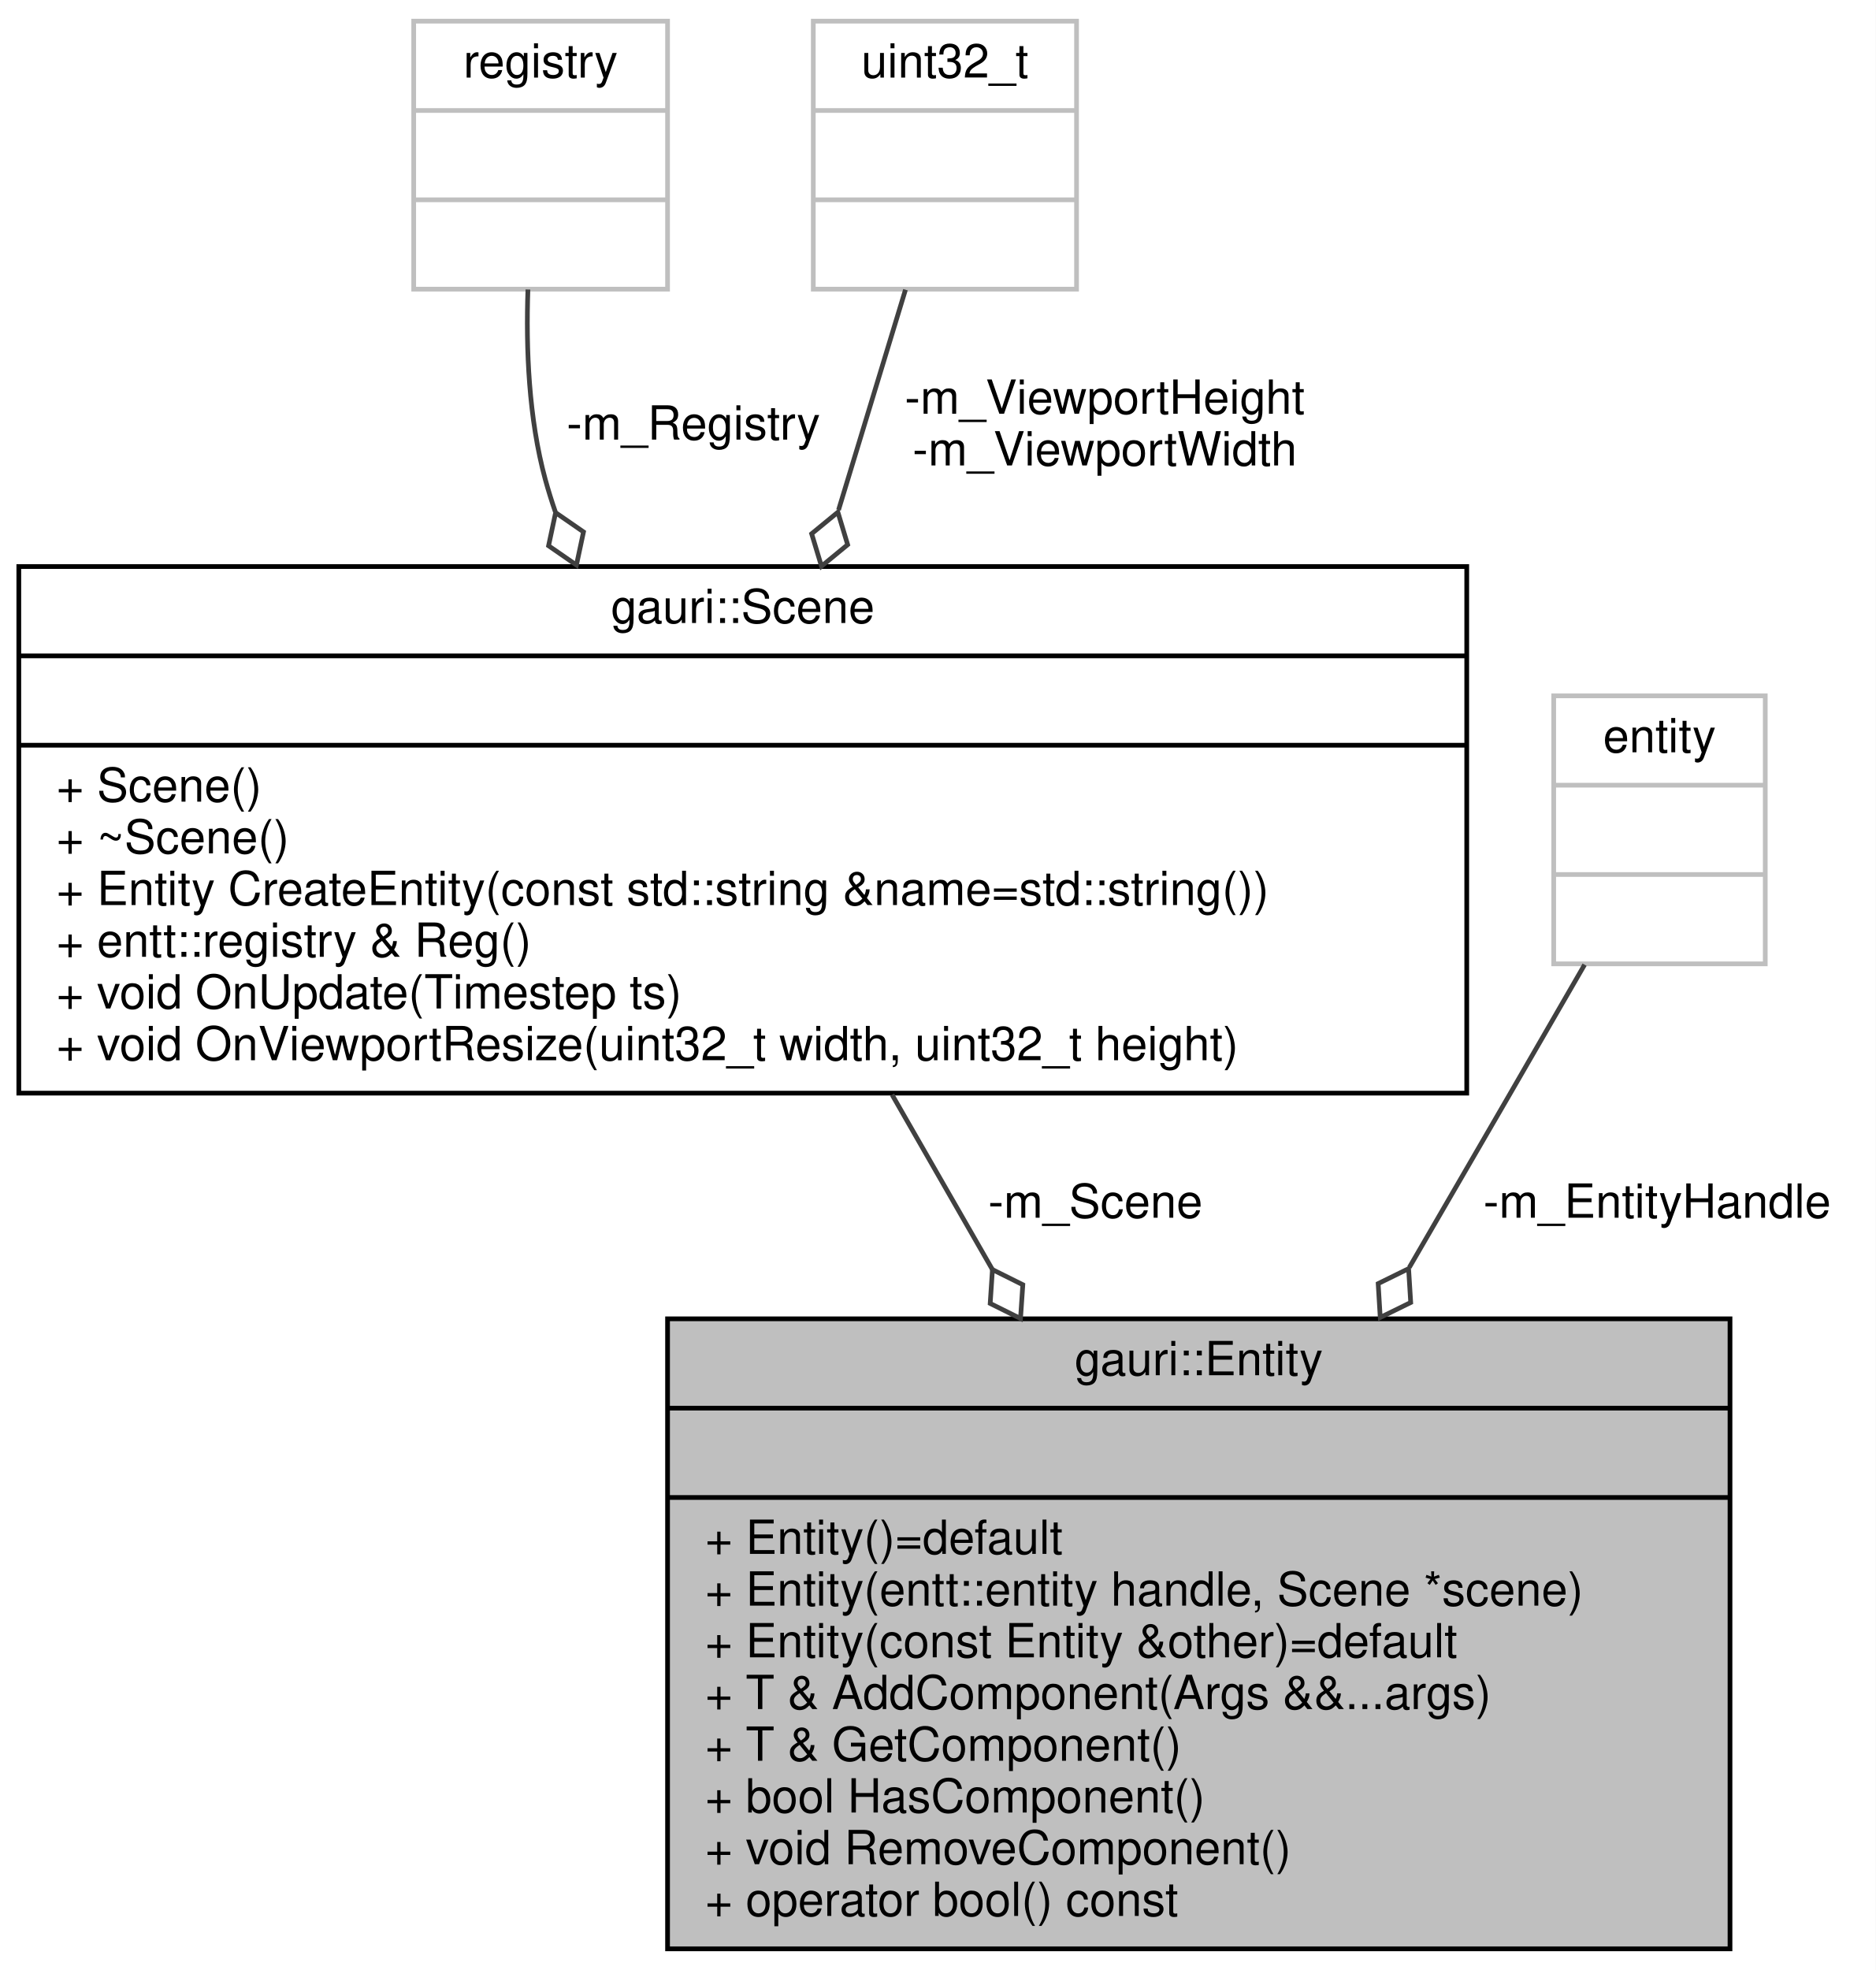
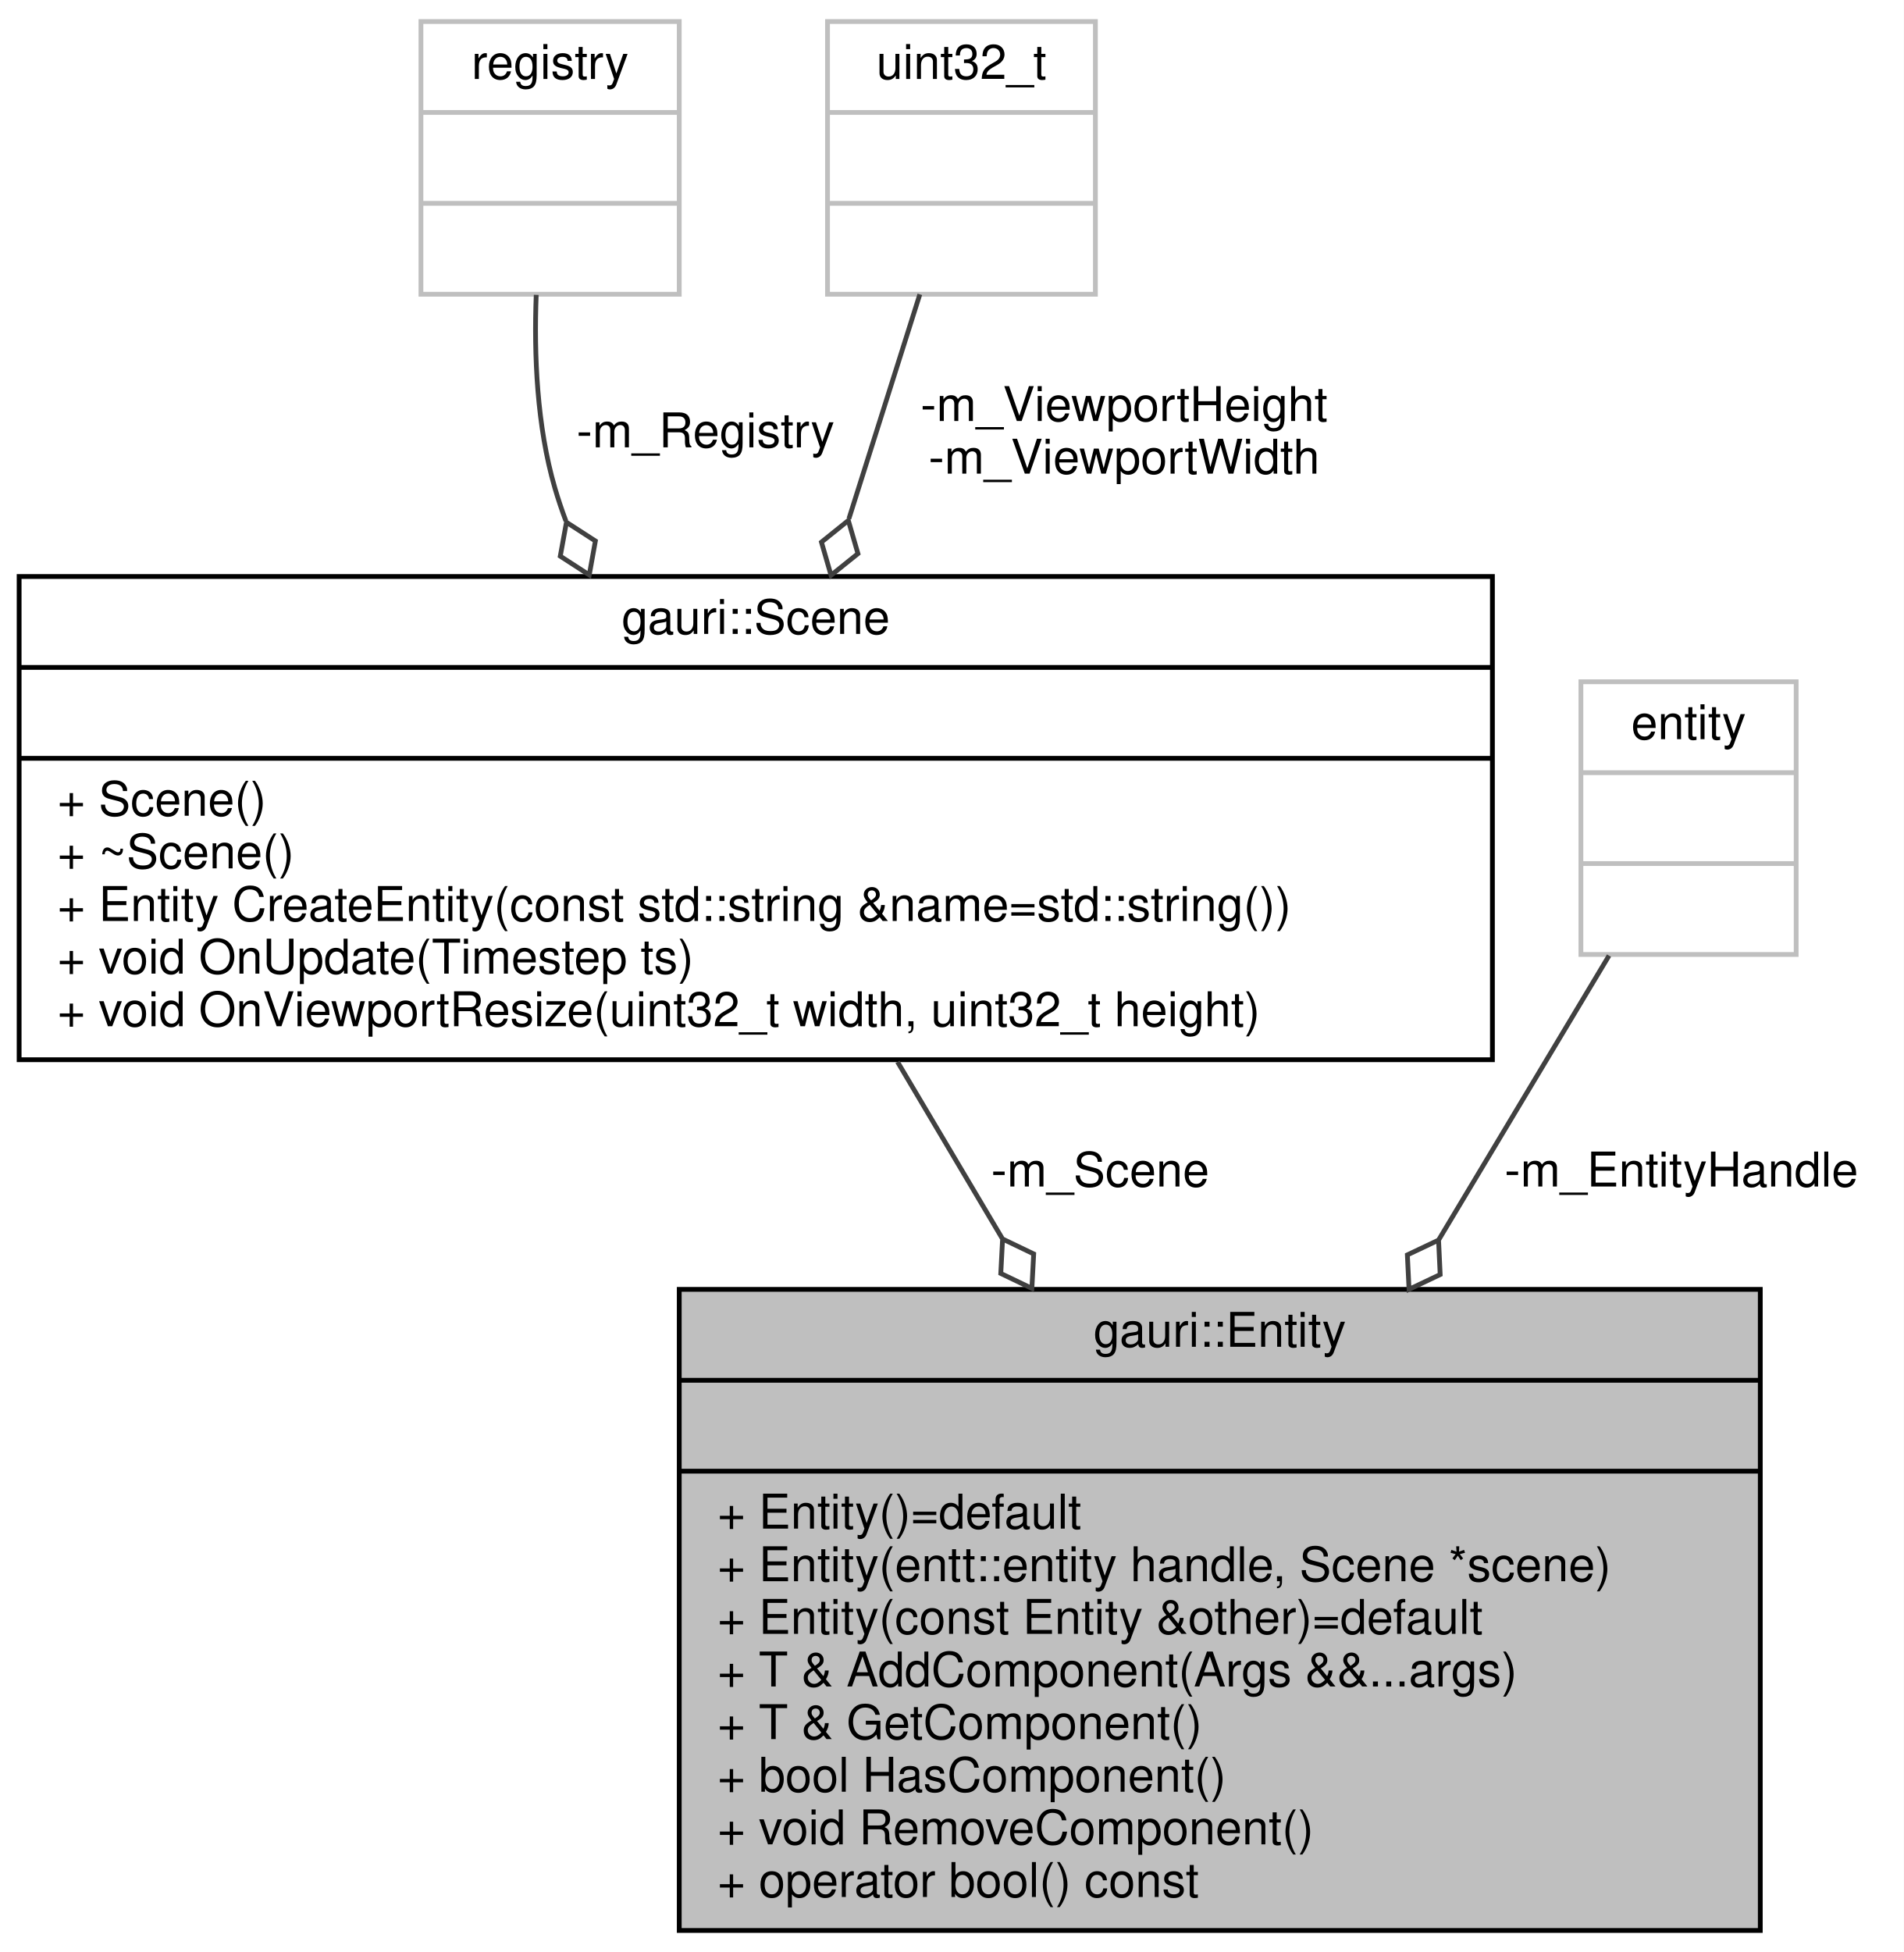
- <svg xmlns="http://www.w3.org/2000/svg" xmlns:xlink="http://www.w3.org/1999/xlink" width="399pt" height="419pt" viewBox="0.00 0.00 399.00 419.00">
-   <g id="graph0" class="graph" transform="scale(1 1) rotate(0) translate(4 415)">
-     <polygon fill="white" stroke="transparent" points="-4,4 -4,-415 395,-415 395,4 -4,4" />
+ <svg xmlns="http://www.w3.org/2000/svg" xmlns:xlink="http://www.w3.org/1999/xlink" width="398pt" height="408pt" viewBox="0.00 0.00 398.00 408.00">
+   <g id="graph0" class="graph" transform="scale(1 1) rotate(0) translate(4 404)">
+     <polygon fill="white" stroke="transparent" points="-4,4 -4,-404 394,-404 394,4 -4,4" />
    <g id="node1" class="node">
      <g id="a_node1">
        <a xlink:title=" ">
          <polygon fill="#bfbfbf" stroke="black" points="138,-0.5 138,-134.5 364,-134.5 364,-0.5 138,-0.5" />
          <text text-anchor="middle" x="251" y="-122.5" font-family="Helvetica,sans-Serif" font-size="10.00">gauri::Entity</text>
          <polyline fill="none" stroke="black" points="138,-115.5 364,-115.5 " />
          <text text-anchor="middle" x="251" y="-103.5" font-family="Helvetica,sans-Serif" font-size="10.00"> </text>
          <polyline fill="none" stroke="black" points="138,-96.5 364,-96.5 " />
          <text text-anchor="start" x="146" y="-84.5" font-family="Helvetica,sans-Serif" font-size="10.00">+ Entity()=default</text>
          <text text-anchor="start" x="146" y="-73.5" font-family="Helvetica,sans-Serif" font-size="10.00">+ Entity(entt::entity handle, Scene *scene)</text>
          <text text-anchor="start" x="146" y="-62.5" font-family="Helvetica,sans-Serif" font-size="10.00">+ Entity(const Entity &amp;other)=default</text>
          <text text-anchor="start" x="146" y="-51.5" font-family="Helvetica,sans-Serif" font-size="10.00">+ T &amp; AddComponent(Args &amp;&amp;...args)</text>
          <text text-anchor="start" x="146" y="-40.5" font-family="Helvetica,sans-Serif" font-size="10.00">+ T &amp; GetComponent()</text>
          <text text-anchor="start" x="146" y="-29.5" font-family="Helvetica,sans-Serif" font-size="10.00">+ bool HasComponent()</text>
          <text text-anchor="start" x="146" y="-18.5" font-family="Helvetica,sans-Serif" font-size="10.00">+ void RemoveComponent()</text>
          <text text-anchor="start" x="146" y="-7.5" font-family="Helvetica,sans-Serif" font-size="10.00">+ operator bool() const</text>
        </a>
      </g>
    </g>
    <g id="node2" class="node">
      <g id="a_node2">
        <a xlink:href="classgauri_1_1Scene.html" target="_top" xlink:title=" ">
-           <polygon fill="white" stroke="black" points="0,-182.5 0,-294.5 308,-294.5 308,-182.5 0,-182.5" />
-           <text text-anchor="middle" x="154" y="-282.5" font-family="Helvetica,sans-Serif" font-size="10.00">gauri::Scene</text>
-           <polyline fill="none" stroke="black" points="0,-275.5 308,-275.5 " />
-           <text text-anchor="middle" x="154" y="-263.5" font-family="Helvetica,sans-Serif" font-size="10.00"> </text>
-           <polyline fill="none" stroke="black" points="0,-256.5 308,-256.5 " />
-           <text text-anchor="start" x="8" y="-244.5" font-family="Helvetica,sans-Serif" font-size="10.00">+ Scene()</text>
-           <text text-anchor="start" x="8" y="-233.5" font-family="Helvetica,sans-Serif" font-size="10.00">+ ~Scene()</text>
-           <text text-anchor="start" x="8" y="-222.5" font-family="Helvetica,sans-Serif" font-size="10.00">+ Entity CreateEntity(const std::string &amp;name=std::string())</text>
-           <text text-anchor="start" x="8" y="-211.5" font-family="Helvetica,sans-Serif" font-size="10.00">+ entt::registry &amp; Reg()</text>
+           <polygon fill="white" stroke="black" points="0,-182.5 0,-283.5 308,-283.5 308,-182.5 0,-182.5" />
+           <text text-anchor="middle" x="154" y="-271.5" font-family="Helvetica,sans-Serif" font-size="10.00">gauri::Scene</text>
+           <polyline fill="none" stroke="black" points="0,-264.5 308,-264.5 " />
+           <text text-anchor="middle" x="154" y="-252.5" font-family="Helvetica,sans-Serif" font-size="10.00"> </text>
+           <polyline fill="none" stroke="black" points="0,-245.5 308,-245.5 " />
+           <text text-anchor="start" x="8" y="-233.5" font-family="Helvetica,sans-Serif" font-size="10.00">+ Scene()</text>
+           <text text-anchor="start" x="8" y="-222.5" font-family="Helvetica,sans-Serif" font-size="10.00">+ ~Scene()</text>
+           <text text-anchor="start" x="8" y="-211.5" font-family="Helvetica,sans-Serif" font-size="10.00">+ Entity CreateEntity(const std::string &amp;name=std::string())</text>
          <text text-anchor="start" x="8" y="-200.5" font-family="Helvetica,sans-Serif" font-size="10.00">+ void OnUpdate(Timestep ts)</text>
          <text text-anchor="start" x="8" y="-189.5" font-family="Helvetica,sans-Serif" font-size="10.00">+ void OnViewportResize(uint32_t width, uint32_t height)</text>
        </a>
      </g>
    </g>
    <g id="edge1" class="edge">
-       <path fill="none" stroke="#404040" d="M185.76,-182.16C192.58,-170.28 199.91,-157.52 207.09,-145" />
-       <polygon fill="none" stroke="#404040" points="207.11,-144.97 206.63,-137.77 213.08,-134.56 213.57,-141.75 207.11,-144.97" />
-       <text text-anchor="middle" x="229" y="-156" font-family="Helvetica,sans-Serif" font-size="10.00"> -m_Scene</text>
+       <path fill="none" stroke="#404040" d="M183.63,-182.06C190.55,-170.39 198.08,-157.7 205.51,-145.17" />
+       <polygon fill="none" stroke="#404040" points="205.6,-145.03 205.22,-137.83 211.72,-134.71 212.1,-141.91 205.6,-145.03" />
+       <text text-anchor="middle" x="226" y="-156" font-family="Helvetica,sans-Serif" font-size="10.00"> -m_Scene</text>
    </g>
    <g id="node3" class="node">
      <g id="a_node3">
        <a xlink:title=" ">
-           <polygon fill="white" stroke="#bfbfbf" points="84,-353.5 84,-410.5 138,-410.5 138,-353.5 84,-353.5" />
-           <text text-anchor="middle" x="111" y="-398.5" font-family="Helvetica,sans-Serif" font-size="10.00">registry</text>
-           <polyline fill="none" stroke="#bfbfbf" points="84,-391.5 138,-391.5 " />
-           <text text-anchor="middle" x="111" y="-379.5" font-family="Helvetica,sans-Serif" font-size="10.00"> </text>
-           <polyline fill="none" stroke="#bfbfbf" points="84,-372.5 138,-372.5 " />
-           <text text-anchor="middle" x="111" y="-360.5" font-family="Helvetica,sans-Serif" font-size="10.00"> </text>
+           <polygon fill="white" stroke="#bfbfbf" points="84,-342.5 84,-399.5 138,-399.5 138,-342.5 84,-342.5" />
+           <text text-anchor="middle" x="111" y="-387.5" font-family="Helvetica,sans-Serif" font-size="10.00">registry</text>
+           <polyline fill="none" stroke="#bfbfbf" points="84,-380.5 138,-380.5 " />
+           <text text-anchor="middle" x="111" y="-368.5" font-family="Helvetica,sans-Serif" font-size="10.00"> </text>
+           <polyline fill="none" stroke="#bfbfbf" points="84,-361.5 138,-361.5 " />
+           <text text-anchor="middle" x="111" y="-349.5" font-family="Helvetica,sans-Serif" font-size="10.00"> </text>
        </a>
      </g>
    </g>
    <g id="edge2" class="edge">
-       <path fill="none" stroke="#404040" d="M108.3,-353.43C107.86,-340.89 108.45,-325.98 112,-313 112.63,-310.71 113.34,-308.42 114.13,-306.14" />
-       <polygon fill="none" stroke="#404040" points="114.19,-305.97 112.69,-298.92 118.62,-294.82 120.12,-301.87 114.19,-305.97" />
-       <text text-anchor="middle" x="143.5" y="-321.5" font-family="Helvetica,sans-Serif" font-size="10.00"> -m_Registry</text>
+       <path fill="none" stroke="#404040" d="M108.1,-342.37C107.62,-329.82 108.23,-314.92 112,-302 112.67,-299.7 113.44,-297.41 114.3,-295.12" />
+       <polygon fill="none" stroke="#404040" points="114.42,-294.84 113.13,-287.75 119.19,-283.83 120.47,-290.93 114.42,-294.84" />
+       <text text-anchor="middle" x="143.5" y="-310.5" font-family="Helvetica,sans-Serif" font-size="10.00"> -m_Registry</text>
    </g>
    <g id="node4" class="node">
      <g id="a_node4">
        <a xlink:title=" ">
-           <polygon fill="white" stroke="#bfbfbf" points="169,-353.5 169,-410.5 225,-410.5 225,-353.5 169,-353.5" />
-           <text text-anchor="middle" x="197" y="-398.5" font-family="Helvetica,sans-Serif" font-size="10.00">uint32_t</text>
-           <polyline fill="none" stroke="#bfbfbf" points="169,-391.5 225,-391.5 " />
-           <text text-anchor="middle" x="197" y="-379.5" font-family="Helvetica,sans-Serif" font-size="10.00"> </text>
-           <polyline fill="none" stroke="#bfbfbf" points="169,-372.5 225,-372.5 " />
-           <text text-anchor="middle" x="197" y="-360.5" font-family="Helvetica,sans-Serif" font-size="10.00"> </text>
+           <polygon fill="white" stroke="#bfbfbf" points="169,-342.5 169,-399.5 225,-399.5 225,-342.5 169,-342.5" />
+           <text text-anchor="middle" x="197" y="-387.5" font-family="Helvetica,sans-Serif" font-size="10.00">uint32_t</text>
+           <polyline fill="none" stroke="#bfbfbf" points="169,-380.5 225,-380.5 " />
+           <text text-anchor="middle" x="197" y="-368.5" font-family="Helvetica,sans-Serif" font-size="10.00"> </text>
+           <polyline fill="none" stroke="#bfbfbf" points="169,-361.5 225,-361.5 " />
+           <text text-anchor="middle" x="197" y="-349.5" font-family="Helvetica,sans-Serif" font-size="10.00"> </text>
        </a>
      </g>
    </g>
    <g id="edge3" class="edge">
-       <path fill="none" stroke="#404040" d="M188.61,-353.38C184.52,-339.92 179.4,-323.09 174.37,-306.53" />
-       <polygon fill="none" stroke="#404040" points="174.23,-306.06 168.65,-301.48 170.74,-294.57 176.31,-299.15 174.23,-306.06" />
-       <text text-anchor="middle" x="231" y="-327" font-family="Helvetica,sans-Serif" font-size="10.00"> -m_ViewportHeight</text>
-       <text text-anchor="middle" x="231" y="-316" font-family="Helvetica,sans-Serif" font-size="10.00">-m_ViewportWidth</text>
+       <path fill="none" stroke="#404040" d="M188.3,-342.48C184.01,-328.93 178.66,-312 173.47,-295.58" />
+       <polygon fill="none" stroke="#404040" points="173.35,-295.21 167.73,-290.69 169.73,-283.76 175.36,-288.28 173.35,-295.21" />
+       <text text-anchor="middle" x="231" y="-316" font-family="Helvetica,sans-Serif" font-size="10.00"> -m_ViewportHeight</text>
+       <text text-anchor="middle" x="231" y="-305" font-family="Helvetica,sans-Serif" font-size="10.00">-m_ViewportWidth</text>
    </g>
    <g id="node5" class="node">
      <g id="a_node5">
        <a xlink:title=" ">
-           <polygon fill="white" stroke="#bfbfbf" points="326.5,-210 326.5,-267 371.5,-267 371.5,-210 326.5,-210" />
-           <text text-anchor="middle" x="349" y="-255" font-family="Helvetica,sans-Serif" font-size="10.00">entity</text>
-           <polyline fill="none" stroke="#bfbfbf" points="326.5,-248 371.5,-248 " />
-           <text text-anchor="middle" x="349" y="-236" font-family="Helvetica,sans-Serif" font-size="10.00"> </text>
-           <polyline fill="none" stroke="#bfbfbf" points="326.5,-229 371.5,-229 " />
-           <text text-anchor="middle" x="349" y="-217" font-family="Helvetica,sans-Serif" font-size="10.00"> </text>
+           <polygon fill="white" stroke="#bfbfbf" points="326.5,-204.5 326.5,-261.5 371.5,-261.5 371.5,-204.5 326.5,-204.5" />
+           <text text-anchor="middle" x="349" y="-249.5" font-family="Helvetica,sans-Serif" font-size="10.00">entity</text>
+           <polyline fill="none" stroke="#bfbfbf" points="326.5,-242.5 371.5,-242.5 " />
+           <text text-anchor="middle" x="349" y="-230.5" font-family="Helvetica,sans-Serif" font-size="10.00"> </text>
+           <polyline fill="none" stroke="#bfbfbf" points="326.5,-223.5 371.5,-223.5 " />
+           <text text-anchor="middle" x="349" y="-211.5" font-family="Helvetica,sans-Serif" font-size="10.00"> </text>
        </a>
      </g>
    </g>
    <g id="edge4" class="edge">
-       <path fill="none" stroke="#404040" d="M333.07,-209.82C327.94,-200.93 322.24,-191.05 317,-182 310.15,-170.18 302.89,-157.67 295.79,-145.44" />
-       <polygon fill="none" stroke="#404040" points="295.63,-145.17 289.16,-141.99 289.6,-134.79 296.08,-137.97 295.63,-145.17" />
-       <text text-anchor="middle" x="348.5" y="-156" font-family="Helvetica,sans-Serif" font-size="10.00"> -m_EntityHandle</text>
+       <path fill="none" stroke="#404040" d="M332.38,-204.26C322.52,-187.82 309.5,-166.1 296.78,-144.87" />
+       <polygon fill="none" stroke="#404040" points="296.74,-144.8 290.22,-141.71 290.57,-134.51 297.08,-137.6 296.74,-144.8" />
+       <text text-anchor="middle" x="347.5" y="-156" font-family="Helvetica,sans-Serif" font-size="10.00"> -m_EntityHandle</text>
    </g>
  </g>
</svg>
